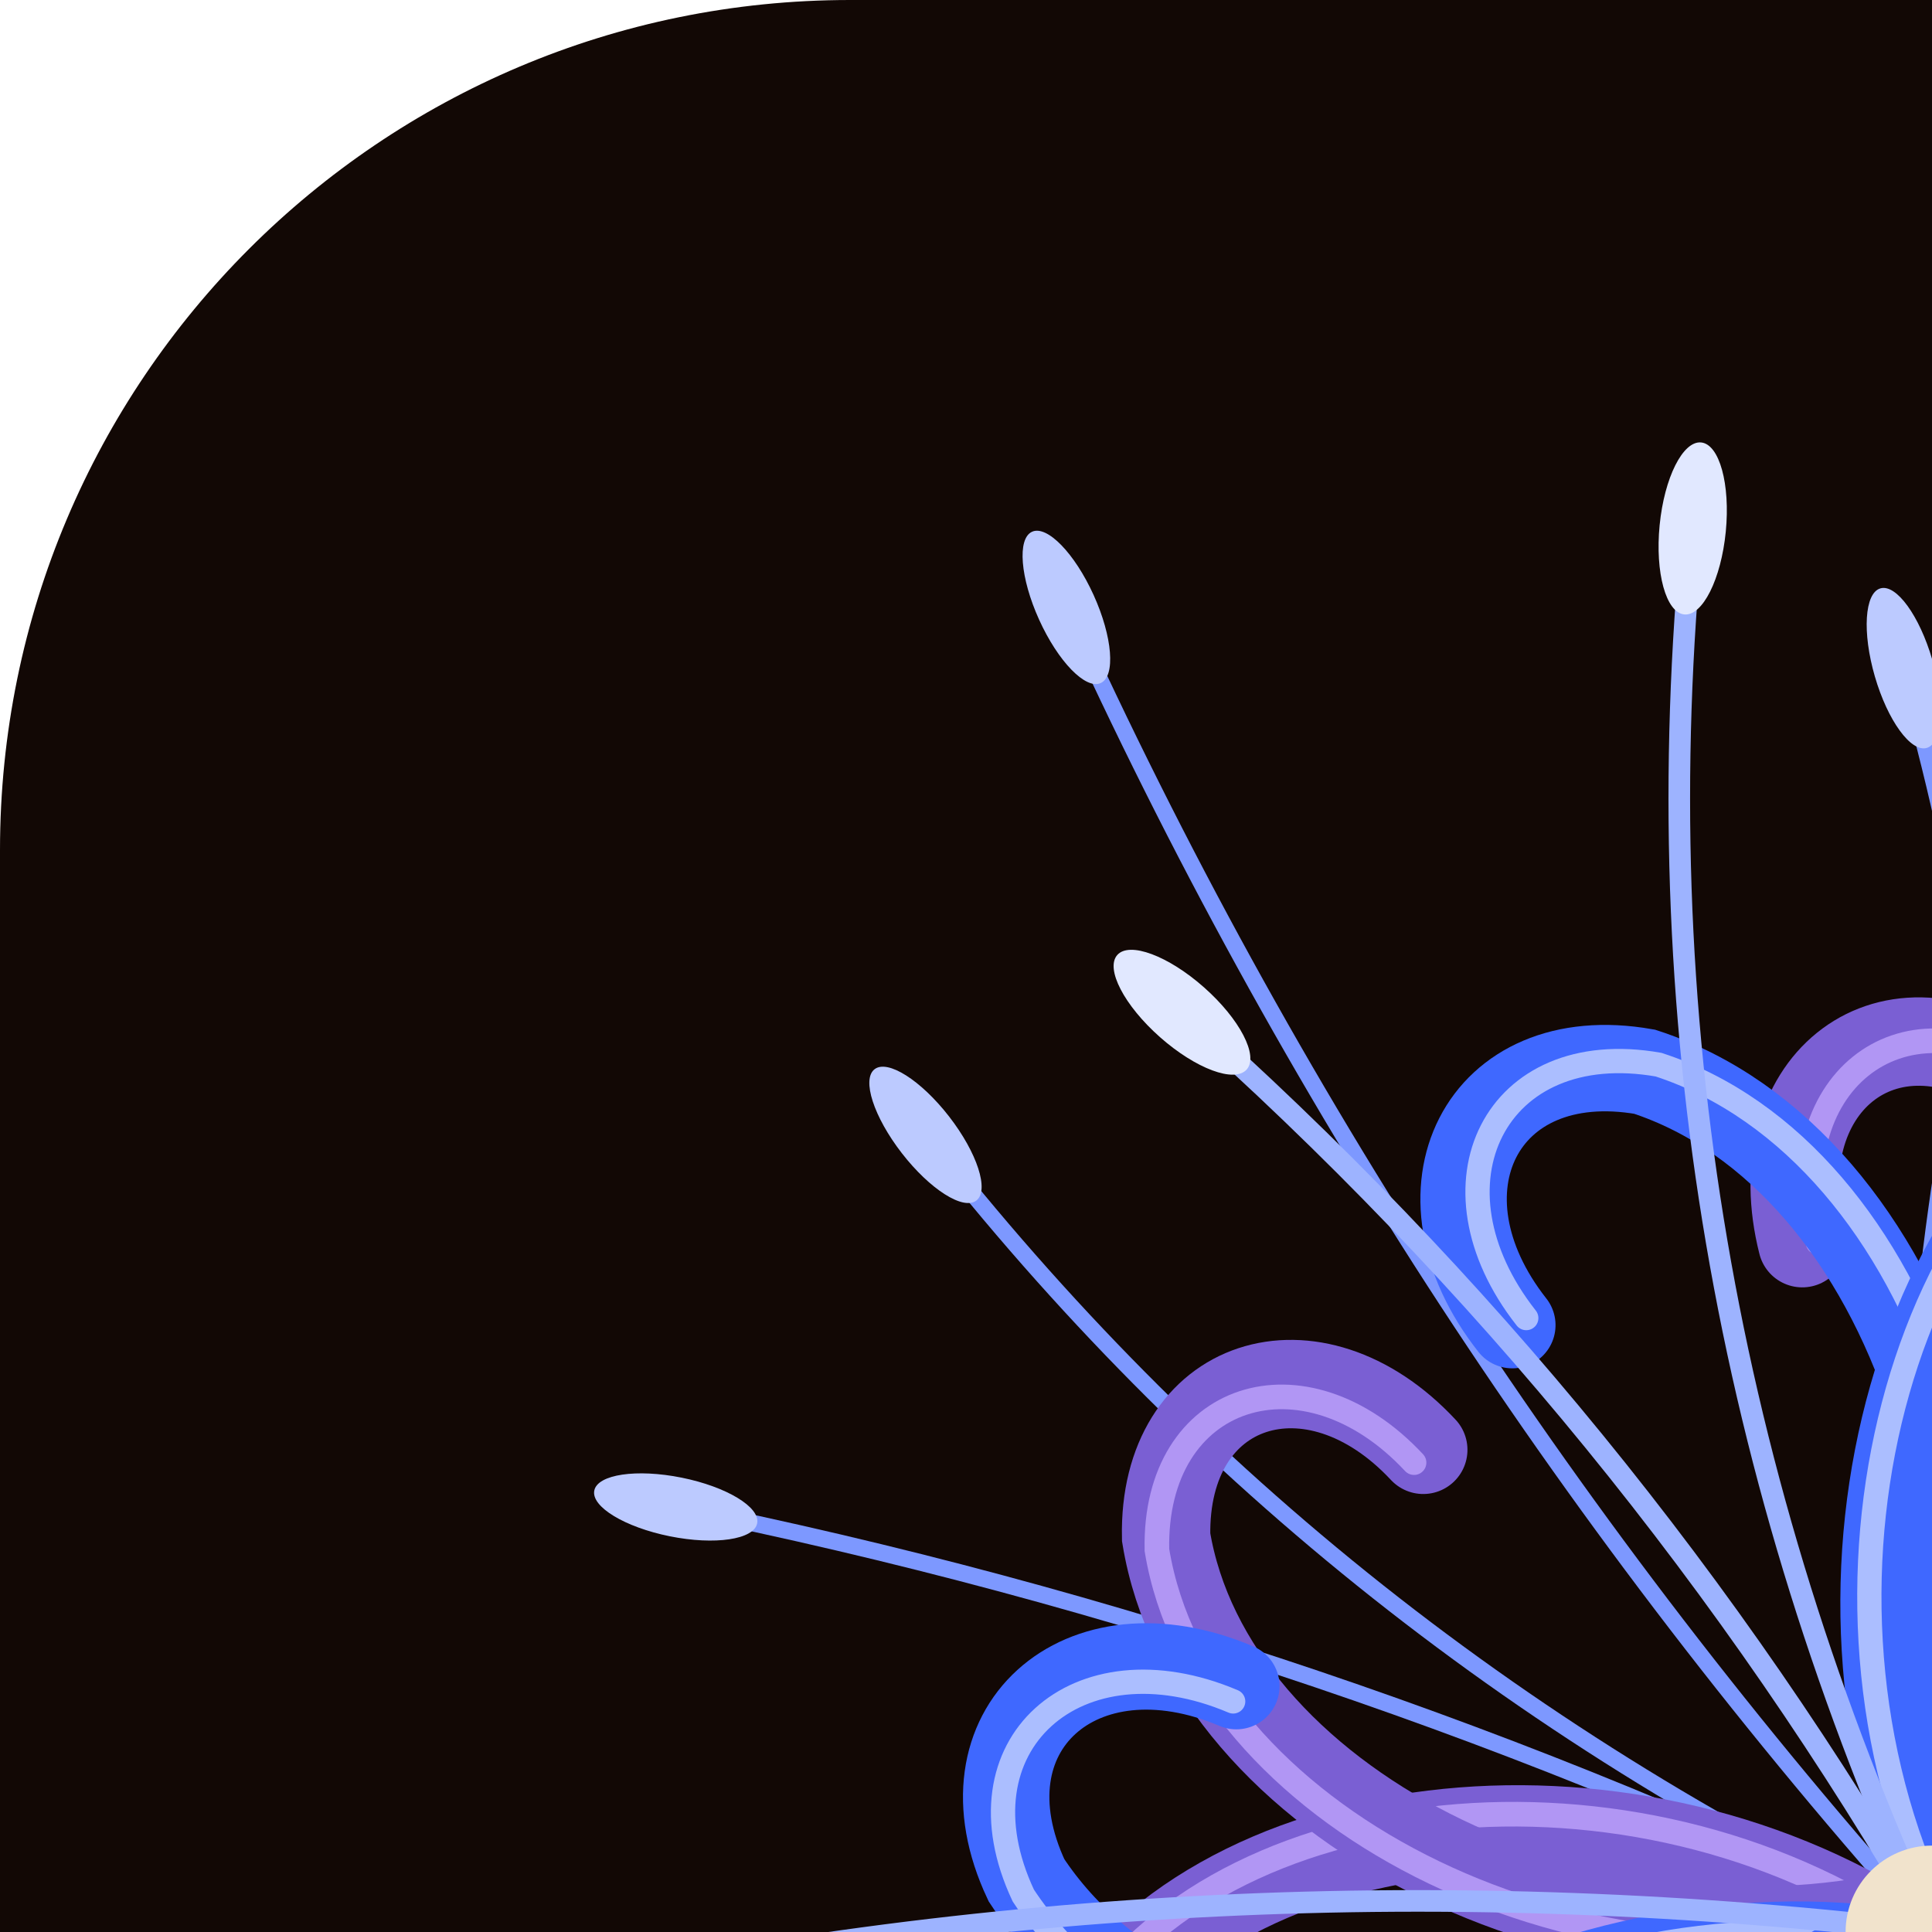
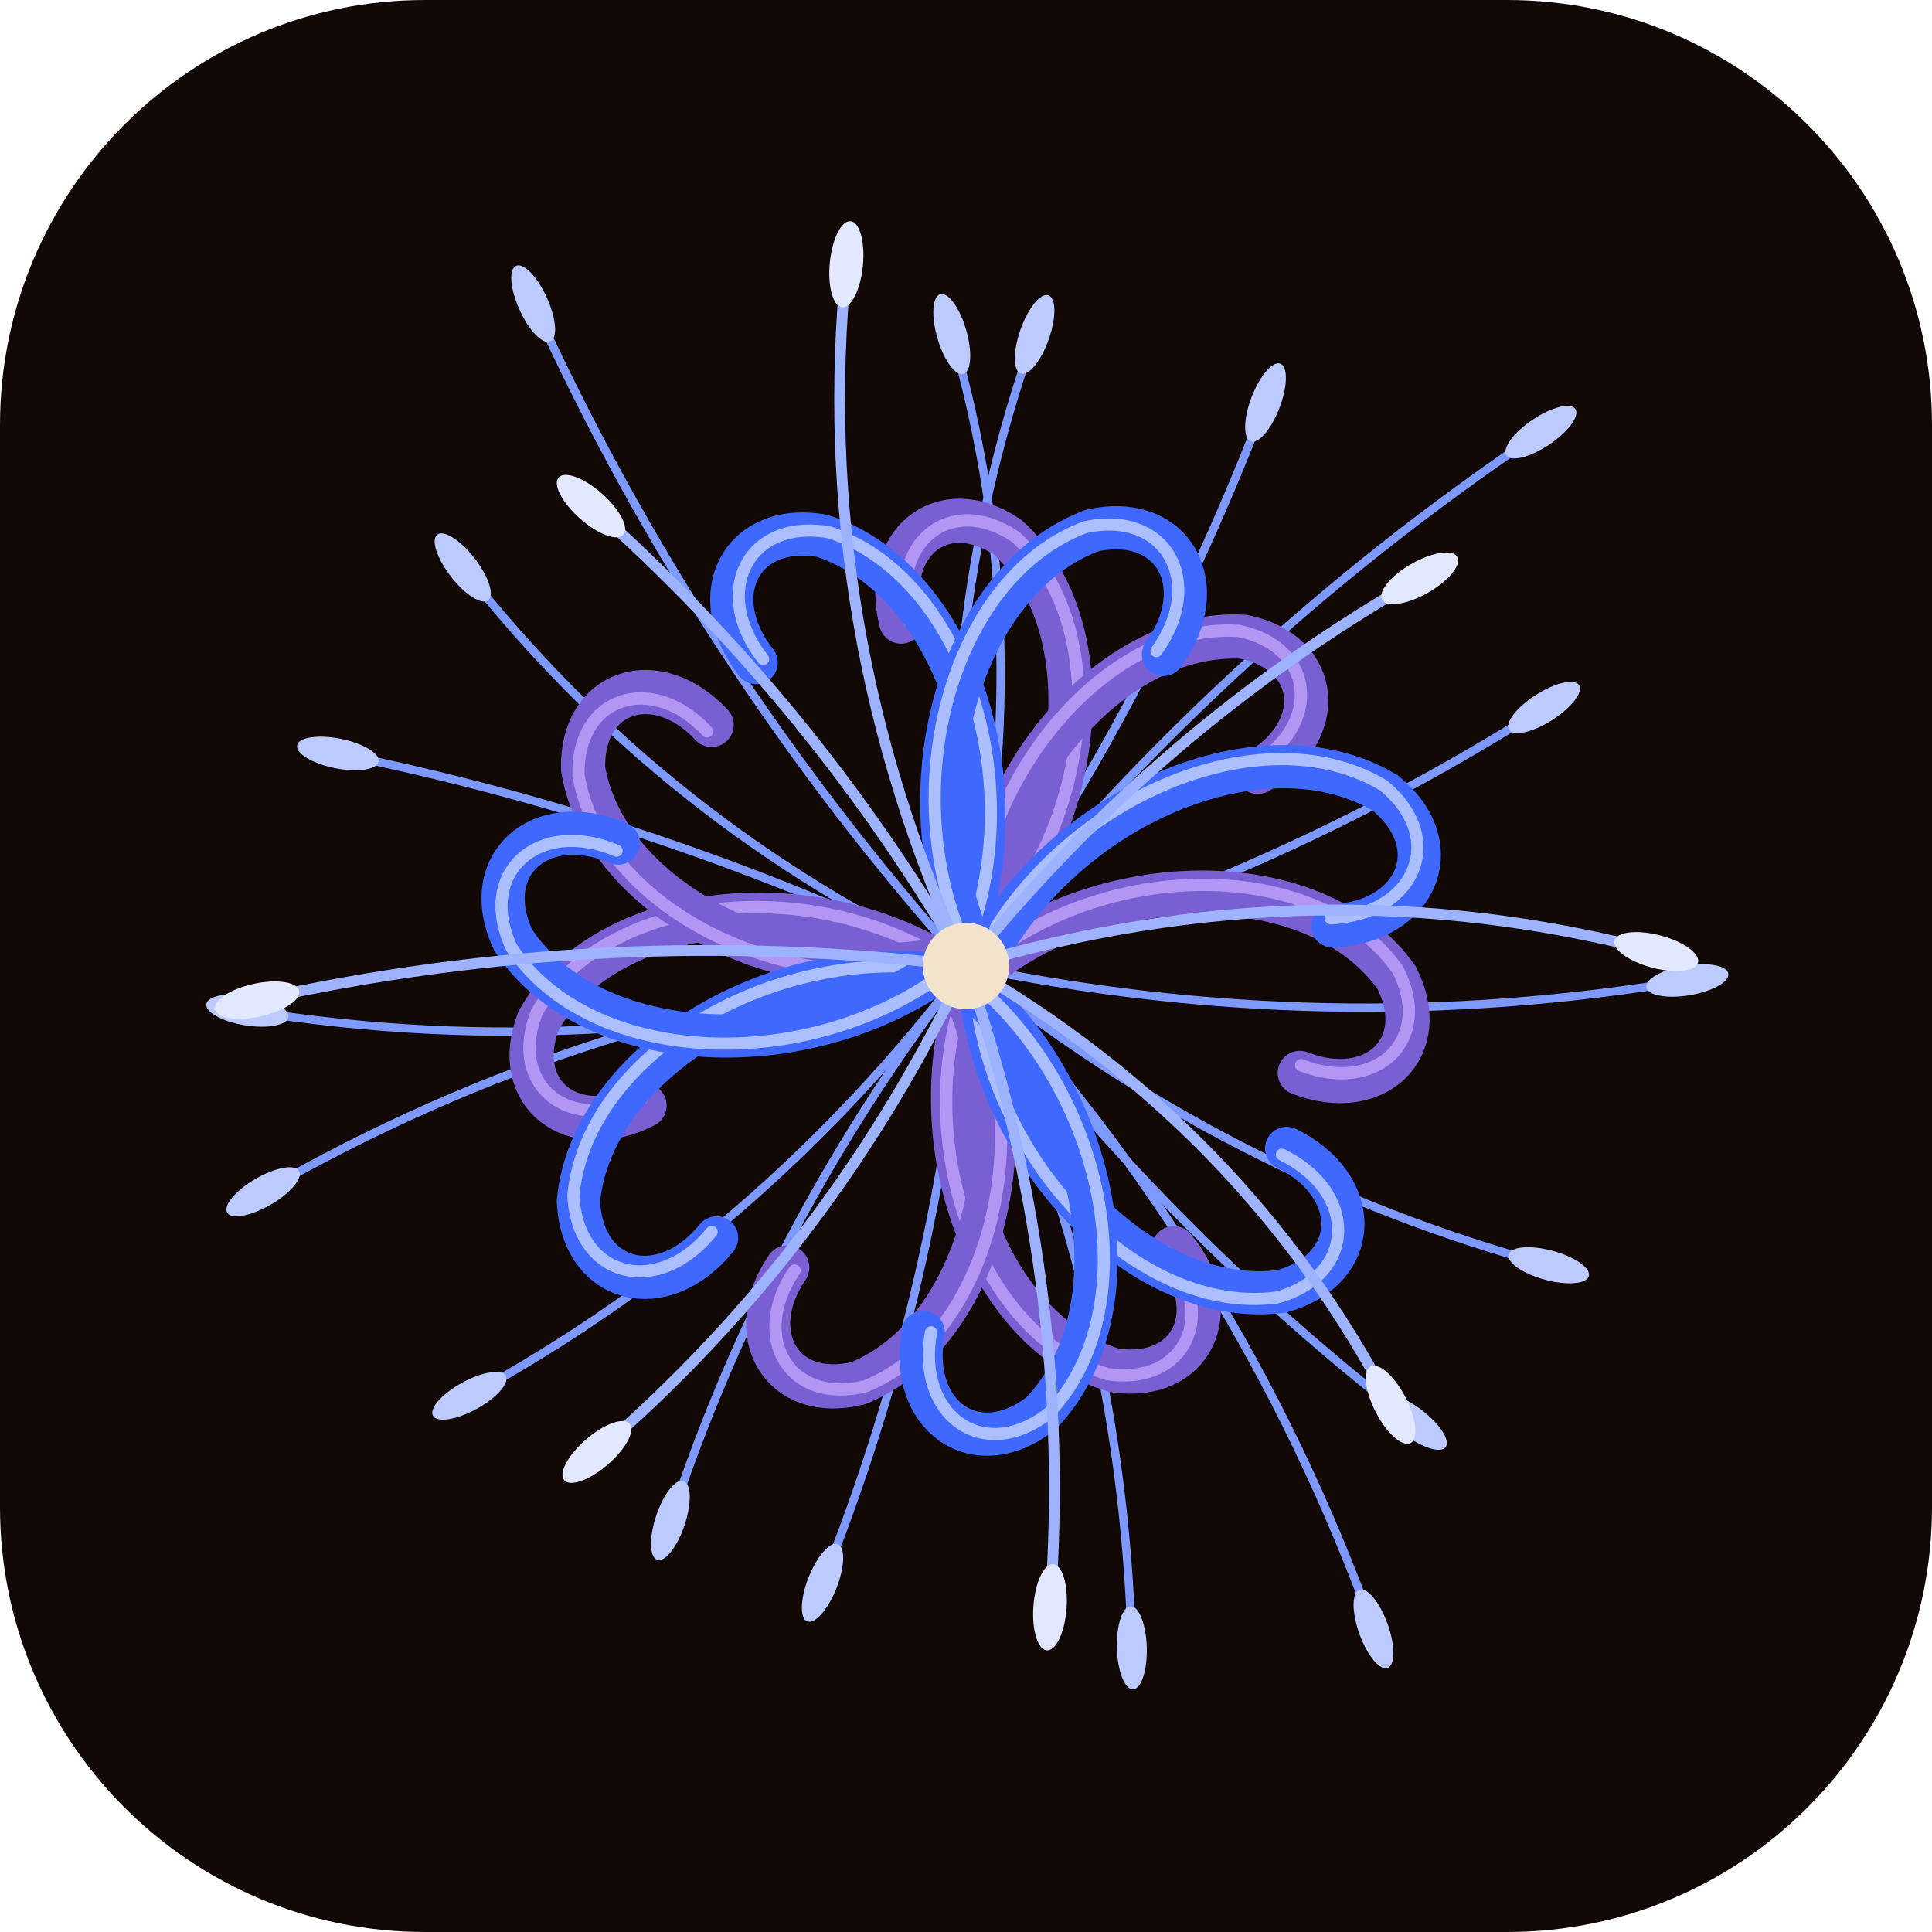
- <svg xmlns="http://www.w3.org/2000/svg" viewBox="-50 -50 50 50" width="512" height="512">
+ <svg xmlns="http://www.w3.org/2000/svg" viewBox="-50 -50 100 100" width="512" height="512">
  <rect x="-50" y="-50" width="100" height="100" rx="22" fill="#120805" />
  <g transform="scale(0.86)">
    <g transform="rotate(-0.7)">
      <path d="M0 0 Q21.7 4.8 43.4 1.4" fill="none" stroke="#7d98ff" stroke-width="0.5" stroke-linecap="round" />
      <ellipse cx="43.4" cy="1.4" rx="2.5" ry="0.9" fill="#bccaff" transform="rotate(-8.8 43.4 1.4)" />
    </g>
    <g transform="rotate(25.0)">
      <path d="M0 0 Q19.7 4.9 39.4 1.5" fill="none" stroke="#7d98ff" stroke-width="0.5" stroke-linecap="round" />
      <ellipse cx="39.4" cy="1.5" rx="2.5" ry="0.9" fill="#bccaff" transform="rotate(-9.9 39.4 1.5)" />
    </g>
    <g transform="rotate(44.1)">
      <path d="M0 0 Q19.2 3.2 38.4 1.0" fill="none" stroke="#7d98ff" stroke-width="0.5" stroke-linecap="round" />
      <ellipse cx="38.4" cy="1.0" rx="2.5" ry="0.9" fill="#bccaff" transform="rotate(-6.7 38.4 1.0)" />
    </g>
    <g transform="rotate(60.5)">
      <path d="M0 0 Q23.4 -5.7 46.8 -1.7" fill="none" stroke="#7d98ff" stroke-width="0.5" stroke-linecap="round" />
      <ellipse cx="46.8" cy="-1.7" rx="2.5" ry="0.9" fill="#bccaff" transform="rotate(9.7 46.8 -1.7)" />
    </g>
    <g transform="rotate(78.5)">
      <path d="M0 0 Q21.1 -5.3 42.2 -1.6" fill="none" stroke="#7d98ff" stroke-width="0.5" stroke-linecap="round" />
      <ellipse cx="42.2" cy="-1.6" rx="2.5" ry="0.9" fill="#bccaff" transform="rotate(9.9 42.2 -1.6)" />
    </g>
    <g transform="rotate(104.6)">
      <path d="M0 0 Q19.1 -3.4 38.1 -1.0" fill="none" stroke="#7d98ff" stroke-width="0.5" stroke-linecap="round" />
      <ellipse cx="38.1" cy="-1.0" rx="2.5" ry="0.9" fill="#bccaff" transform="rotate(7.0 38.1 -1.0)" />
    </g>
    <g transform="rotate(116.4)">
      <path d="M0 0 Q18.9 3.8 37.8 1.1" fill="none" stroke="#7d98ff" stroke-width="0.5" stroke-linecap="round" />
      <ellipse cx="37.8" cy="1.1" rx="2.5" ry="0.9" fill="#bccaff" transform="rotate(-7.9 37.8 1.1)" />
    </g>
    <g transform="rotate(141.3)">
      <path d="M0 0 Q19.8 -5.0 39.5 -1.5" fill="none" stroke="#7d98ff" stroke-width="0.5" stroke-linecap="round" />
      <ellipse cx="39.5" cy="-1.5" rx="2.5" ry="0.9" fill="#bccaff" transform="rotate(10.0 39.5 -1.5)" />
    </g>
    <g transform="rotate(160.0)">
      <path d="M0 0 Q22.2 5.6 44.4 1.7" fill="none" stroke="#7d98ff" stroke-width="0.5" stroke-linecap="round" />
      <ellipse cx="44.4" cy="1.7" rx="2.5" ry="0.9" fill="#bccaff" transform="rotate(-10.1 44.4 1.7)" />
    </g>
    <g transform="rotate(178.7)">
      <path d="M0 0 Q21.6 -5.7 43.3 -1.7" fill="none" stroke="#7d98ff" stroke-width="0.5" stroke-linecap="round" />
      <ellipse cx="43.3" cy="-1.7" rx="2.5" ry="0.9" fill="#bccaff" transform="rotate(10.4 43.3 -1.7)" />
    </g>
    <g transform="rotate(197.4)">
      <path d="M0 0 Q19.9 3.0 39.9 0.9" fill="none" stroke="#7d98ff" stroke-width="0.5" stroke-linecap="round" />
      <ellipse cx="39.9" cy="0.9" rx="2.5" ry="0.9" fill="#bccaff" transform="rotate(-6.0 39.9 0.9)" />
    </g>
    <g transform="rotate(220.9)">
      <path d="M0 0 Q19.3 -5.5 38.6 -1.7" fill="none" stroke="#7d98ff" stroke-width="0.5" stroke-linecap="round" />
      <ellipse cx="38.6" cy="-1.7" rx="2.5" ry="0.9" fill="#bccaff" transform="rotate(11.3 38.6 -1.7)" />
    </g>
    <g transform="rotate(238.4)">
      <path d="M0 0 Q23.8 -4.3 47.6 -1.3" fill="none" stroke="#7d98ff" stroke-width="0.5" stroke-linecap="round" />
      <ellipse cx="47.6" cy="-1.3" rx="2.5" ry="0.9" fill="#bccaff" transform="rotate(7.2 47.6 -1.3)" />
    </g>
    <g transform="rotate(266.0)">
      <path d="M0 0 Q19.0 5.9 38.0 1.8" fill="none" stroke="#7d98ff" stroke-width="0.5" stroke-linecap="round" />
      <ellipse cx="38.0" cy="1.8" rx="2.5" ry="0.9" fill="#bccaff" transform="rotate(-12.2 38.0 1.8)" />
    </g>
    <g transform="rotate(278.6)">
      <path d="M0 0 Q19.1 -5.3 38.2 -1.6" fill="none" stroke="#7d98ff" stroke-width="0.5" stroke-linecap="round" />
      <ellipse cx="38.2" cy="-1.6" rx="2.5" ry="0.9" fill="#bccaff" transform="rotate(10.9 38.2 -1.6)" />
    </g>
    <g transform="rotate(296.8)">
      <path d="M0 0 Q19.2 2.8 38.4 0.8" fill="none" stroke="#7d98ff" stroke-width="0.5" stroke-linecap="round" />
      <ellipse cx="38.4" cy="0.8" rx="2.5" ry="0.9" fill="#bccaff" transform="rotate(-5.9 38.4 0.8)" />
    </g>
    <g transform="rotate(318.7)">
      <path d="M0 0 Q23.6 -4.4 47.2 -1.3" fill="none" stroke="#7d98ff" stroke-width="0.5" stroke-linecap="round" />
      <ellipse cx="47.2" cy="-1.3" rx="2.5" ry="0.9" fill="#bccaff" transform="rotate(7.4 47.2 -1.3)" />
    </g>
    <g transform="rotate(334.4)">
      <path d="M0 0 Q19.0 3.3 38.1 1.0" fill="none" stroke="#7d98ff" stroke-width="0.5" stroke-linecap="round" />
      <ellipse cx="38.1" cy="1.0" rx="2.5" ry="0.9" fill="#bccaff" transform="rotate(-6.9 38.1 1.0)" />
    </g>
    <g transform="rotate(10.0) scale(0.95,0.95)">
      <path d="M1 0 C8 -8 21 -10 27 -4 C30 0 27 4 22 3" fill="none" stroke="#7a5fd3" stroke-width="2.8" stroke-linecap="round" />
      <path d="M1 0 C8 -8 21 -10 27 -4 C30 0 27 4 22 3" fill="none" stroke="#c2a8ff" stroke-width="0.78" stroke-linecap="round" stroke-opacity="0.75" transform="translate(0,-0.50)" />
    </g>
    <g transform="rotate(61.4) scale(0.95,-0.95)">
      <path d="M1 0 C8 -8 21 -10 27 -4 C30 0 27 4 22 3" fill="none" stroke="#7a5fd3" stroke-width="2.8" stroke-linecap="round" />
      <path d="M1 0 C8 -8 21 -10 27 -4 C30 0 27 4 22 3" fill="none" stroke="#c2a8ff" stroke-width="0.78" stroke-linecap="round" stroke-opacity="0.75" transform="translate(0,-0.50)" />
    </g>
    <g transform="rotate(112.9) scale(0.95,0.95)">
      <path d="M1 0 C8 -8 21 -10 27 -4 C30 0 27 4 22 3" fill="none" stroke="#7a5fd3" stroke-width="2.8" stroke-linecap="round" />
      <path d="M1 0 C8 -8 21 -10 27 -4 C30 0 27 4 22 3" fill="none" stroke="#c2a8ff" stroke-width="0.78" stroke-linecap="round" stroke-opacity="0.75" transform="translate(0,-0.50)" />
    </g>
    <g transform="rotate(164.3) scale(0.95,-0.95)">
      <path d="M1 0 C8 -8 21 -10 27 -4 C30 0 27 4 22 3" fill="none" stroke="#7a5fd3" stroke-width="2.8" stroke-linecap="round" />
      <path d="M1 0 C8 -8 21 -10 27 -4 C30 0 27 4 22 3" fill="none" stroke="#c2a8ff" stroke-width="0.78" stroke-linecap="round" stroke-opacity="0.75" transform="translate(0,-0.50)" />
    </g>
    <g transform="rotate(215.7) scale(0.95,0.95)">
      <path d="M1 0 C8 -8 21 -10 27 -4 C30 0 27 4 22 3" fill="none" stroke="#7a5fd3" stroke-width="2.8" stroke-linecap="round" />
      <path d="M1 0 C8 -8 21 -10 27 -4 C30 0 27 4 22 3" fill="none" stroke="#c2a8ff" stroke-width="0.78" stroke-linecap="round" stroke-opacity="0.75" transform="translate(0,-0.50)" />
    </g>
    <g transform="rotate(267.1) scale(0.95,-0.95)">
      <path d="M1 0 C8 -8 21 -10 27 -4 C30 0 27 4 22 3" fill="none" stroke="#7a5fd3" stroke-width="2.8" stroke-linecap="round" />
      <path d="M1 0 C8 -8 21 -10 27 -4 C30 0 27 4 22 3" fill="none" stroke="#c2a8ff" stroke-width="0.78" stroke-linecap="round" stroke-opacity="0.75" transform="translate(0,-0.50)" />
    </g>
    <g transform="rotate(318.6) scale(0.95,0.95)">
      <path d="M1 0 C8 -8 21 -10 27 -4 C30 0 27 4 22 3" fill="none" stroke="#7a5fd3" stroke-width="2.8" stroke-linecap="round" />
      <path d="M1 0 C8 -8 21 -10 27 -4 C30 0 27 4 22 3" fill="none" stroke="#c2a8ff" stroke-width="0.78" stroke-linecap="round" stroke-opacity="0.75" transform="translate(0,-0.50)" />
    </g>
    <g transform="rotate(-14.0) scale(1.0,1.0)">
      <path d="M1 0 C8 -8 21 -10 27 -4 C30 0 27 4 22 3" fill="none" stroke="#3f68ff" stroke-width="2.6" stroke-linecap="round" />
      <path d="M1 0 C8 -8 21 -10 27 -4 C30 0 27 4 22 3" fill="none" stroke="#cfdbff" stroke-width="0.73" stroke-linecap="round" stroke-opacity="0.75" transform="translate(0,-0.47)" />
    </g>
    <g transform="rotate(37.4) scale(1.0,-1.0)">
      <path d="M1 0 C8 -8 21 -10 27 -4 C30 0 27 4 22 3" fill="none" stroke="#3f68ff" stroke-width="2.6" stroke-linecap="round" />
      <path d="M1 0 C8 -8 21 -10 27 -4 C30 0 27 4 22 3" fill="none" stroke="#cfdbff" stroke-width="0.73" stroke-linecap="round" stroke-opacity="0.75" transform="translate(0,-0.47)" />
    </g>
    <g transform="rotate(88.9) scale(1.0,1.0)">
      <path d="M1 0 C8 -8 21 -10 27 -4 C30 0 27 4 22 3" fill="none" stroke="#3f68ff" stroke-width="2.6" stroke-linecap="round" />
      <path d="M1 0 C8 -8 21 -10 27 -4 C30 0 27 4 22 3" fill="none" stroke="#cfdbff" stroke-width="0.73" stroke-linecap="round" stroke-opacity="0.75" transform="translate(0,-0.47)" />
    </g>
    <g transform="rotate(140.3) scale(1.0,-1.0)">
      <path d="M1 0 C8 -8 21 -10 27 -4 C30 0 27 4 22 3" fill="none" stroke="#3f68ff" stroke-width="2.6" stroke-linecap="round" />
      <path d="M1 0 C8 -8 21 -10 27 -4 C30 0 27 4 22 3" fill="none" stroke="#cfdbff" stroke-width="0.73" stroke-linecap="round" stroke-opacity="0.75" transform="translate(0,-0.47)" />
    </g>
    <g transform="rotate(191.7) scale(1.0,1.0)">
      <path d="M1 0 C8 -8 21 -10 27 -4 C30 0 27 4 22 3" fill="none" stroke="#3f68ff" stroke-width="2.6" stroke-linecap="round" />
      <path d="M1 0 C8 -8 21 -10 27 -4 C30 0 27 4 22 3" fill="none" stroke="#cfdbff" stroke-width="0.73" stroke-linecap="round" stroke-opacity="0.75" transform="translate(0,-0.47)" />
    </g>
    <g transform="rotate(243.1) scale(1.0,-1.0)">
      <path d="M1 0 C8 -8 21 -10 27 -4 C30 0 27 4 22 3" fill="none" stroke="#3f68ff" stroke-width="2.6" stroke-linecap="round" />
      <path d="M1 0 C8 -8 21 -10 27 -4 C30 0 27 4 22 3" fill="none" stroke="#cfdbff" stroke-width="0.73" stroke-linecap="round" stroke-opacity="0.75" transform="translate(0,-0.47)" />
    </g>
    <g transform="rotate(294.6) scale(1.0,1.0)">
      <path d="M1 0 C8 -8 21 -10 27 -4 C30 0 27 4 22 3" fill="none" stroke="#3f68ff" stroke-width="2.6" stroke-linecap="round" />
      <path d="M1 0 C8 -8 21 -10 27 -4 C30 0 27 4 22 3" fill="none" stroke="#cfdbff" stroke-width="0.73" stroke-linecap="round" stroke-opacity="0.75" transform="translate(0,-0.47)" />
    </g>
    <g transform="rotate(1.7)">
      <path d="M0 0 Q20.8 -6.9 41.5 -2.1" fill="none" stroke="#9db3ff" stroke-width="0.65" stroke-linecap="round" />
      <ellipse cx="41.5" cy="-2.1" rx="2.6" ry="1.0" fill="#e1e8ff" transform="rotate(13.1 41.5 -2.1)" />
    </g>
    <g transform="rotate(48.9)">
      <path d="M0 0 Q18.4 -6.3 36.7 -1.9" fill="none" stroke="#9db3ff" stroke-width="0.65" stroke-linecap="round" />
      <ellipse cx="36.7" cy="-1.9" rx="2.6" ry="1.0" fill="#e1e8ff" transform="rotate(13.6 36.7 -1.9)" />
    </g>
    <g transform="rotate(84.6)">
      <path d="M0 0 Q19.4 -4.7 38.9 -1.4" fill="none" stroke="#9db3ff" stroke-width="0.65" stroke-linecap="round" />
      <ellipse cx="38.9" cy="-1.4" rx="2.6" ry="1.0" fill="#e1e8ff" transform="rotate(9.6 38.9 -1.4)" />
    </g>
    <g transform="rotate(129.4)">
      <path d="M0 0 Q18.4 -4.6 36.7 -1.4" fill="none" stroke="#9db3ff" stroke-width="0.65" stroke-linecap="round" />
      <ellipse cx="36.7" cy="-1.4" rx="2.6" ry="1.0" fill="#e1e8ff" transform="rotate(9.8 36.7 -1.4)" />
    </g>
    <g transform="rotate(175.5)">
      <path d="M0 0 Q21.4 4.3 42.7 1.3" fill="none" stroke="#9db3ff" stroke-width="0.65" stroke-linecap="round" />
      <ellipse cx="42.7" cy="1.3" rx="2.6" ry="1.0" fill="#e1e8ff" transform="rotate(-7.9 42.7 1.3)" />
    </g>
    <g transform="rotate(229.2)">
      <path d="M0 0 Q17.8 3.4 35.7 1.0" fill="none" stroke="#9db3ff" stroke-width="0.65" stroke-linecap="round" />
      <ellipse cx="35.7" cy="1.0" rx="2.6" ry="1.0" fill="#e1e8ff" transform="rotate(-7.7 35.7 1.0)" />
    </g>
    <g transform="rotate(263.0)">
      <path d="M0 0 Q21.4 -6.8 42.8 -2.0" fill="none" stroke="#9db3ff" stroke-width="0.65" stroke-linecap="round" />
      <ellipse cx="42.8" cy="-2.0" rx="2.6" ry="1.0" fill="#e1e8ff" transform="rotate(12.6 42.8 -2.0)" />
    </g>
    <g transform="rotate(321.4)">
      <path d="M0 0 Q18.0 -4.0 35.9 -1.2" fill="none" stroke="#9db3ff" stroke-width="0.65" stroke-linecap="round" />
      <ellipse cx="35.9" cy="-1.2" rx="2.6" ry="1.0" fill="#e1e8ff" transform="rotate(8.9 35.9 -1.2)" />
    </g>
    <circle r="2.6" fill="#f1e3cc" />
  </g>
</svg>
